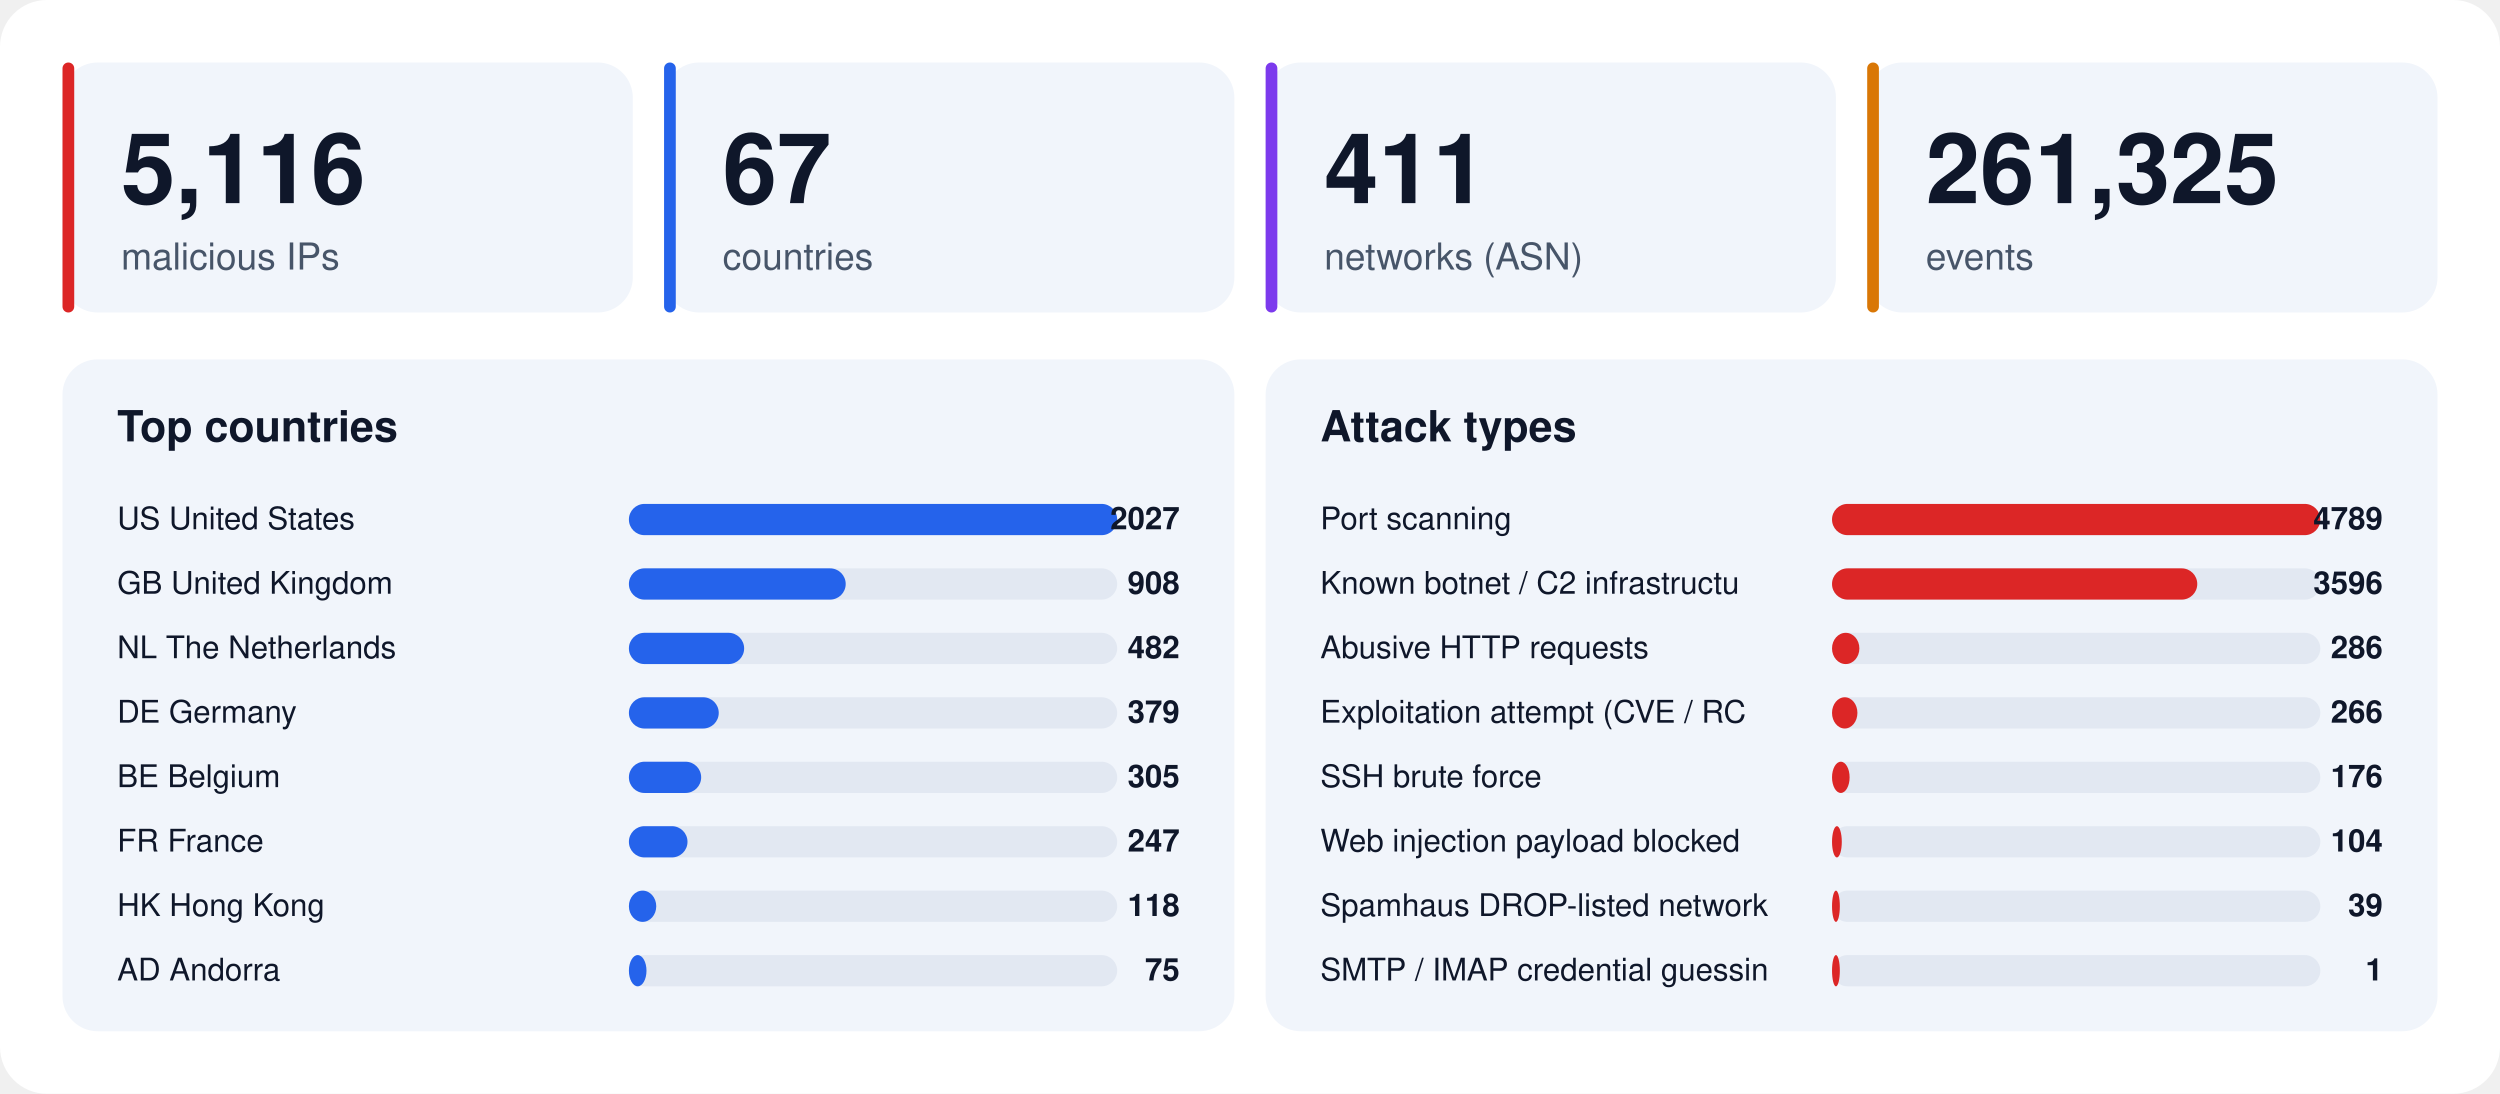
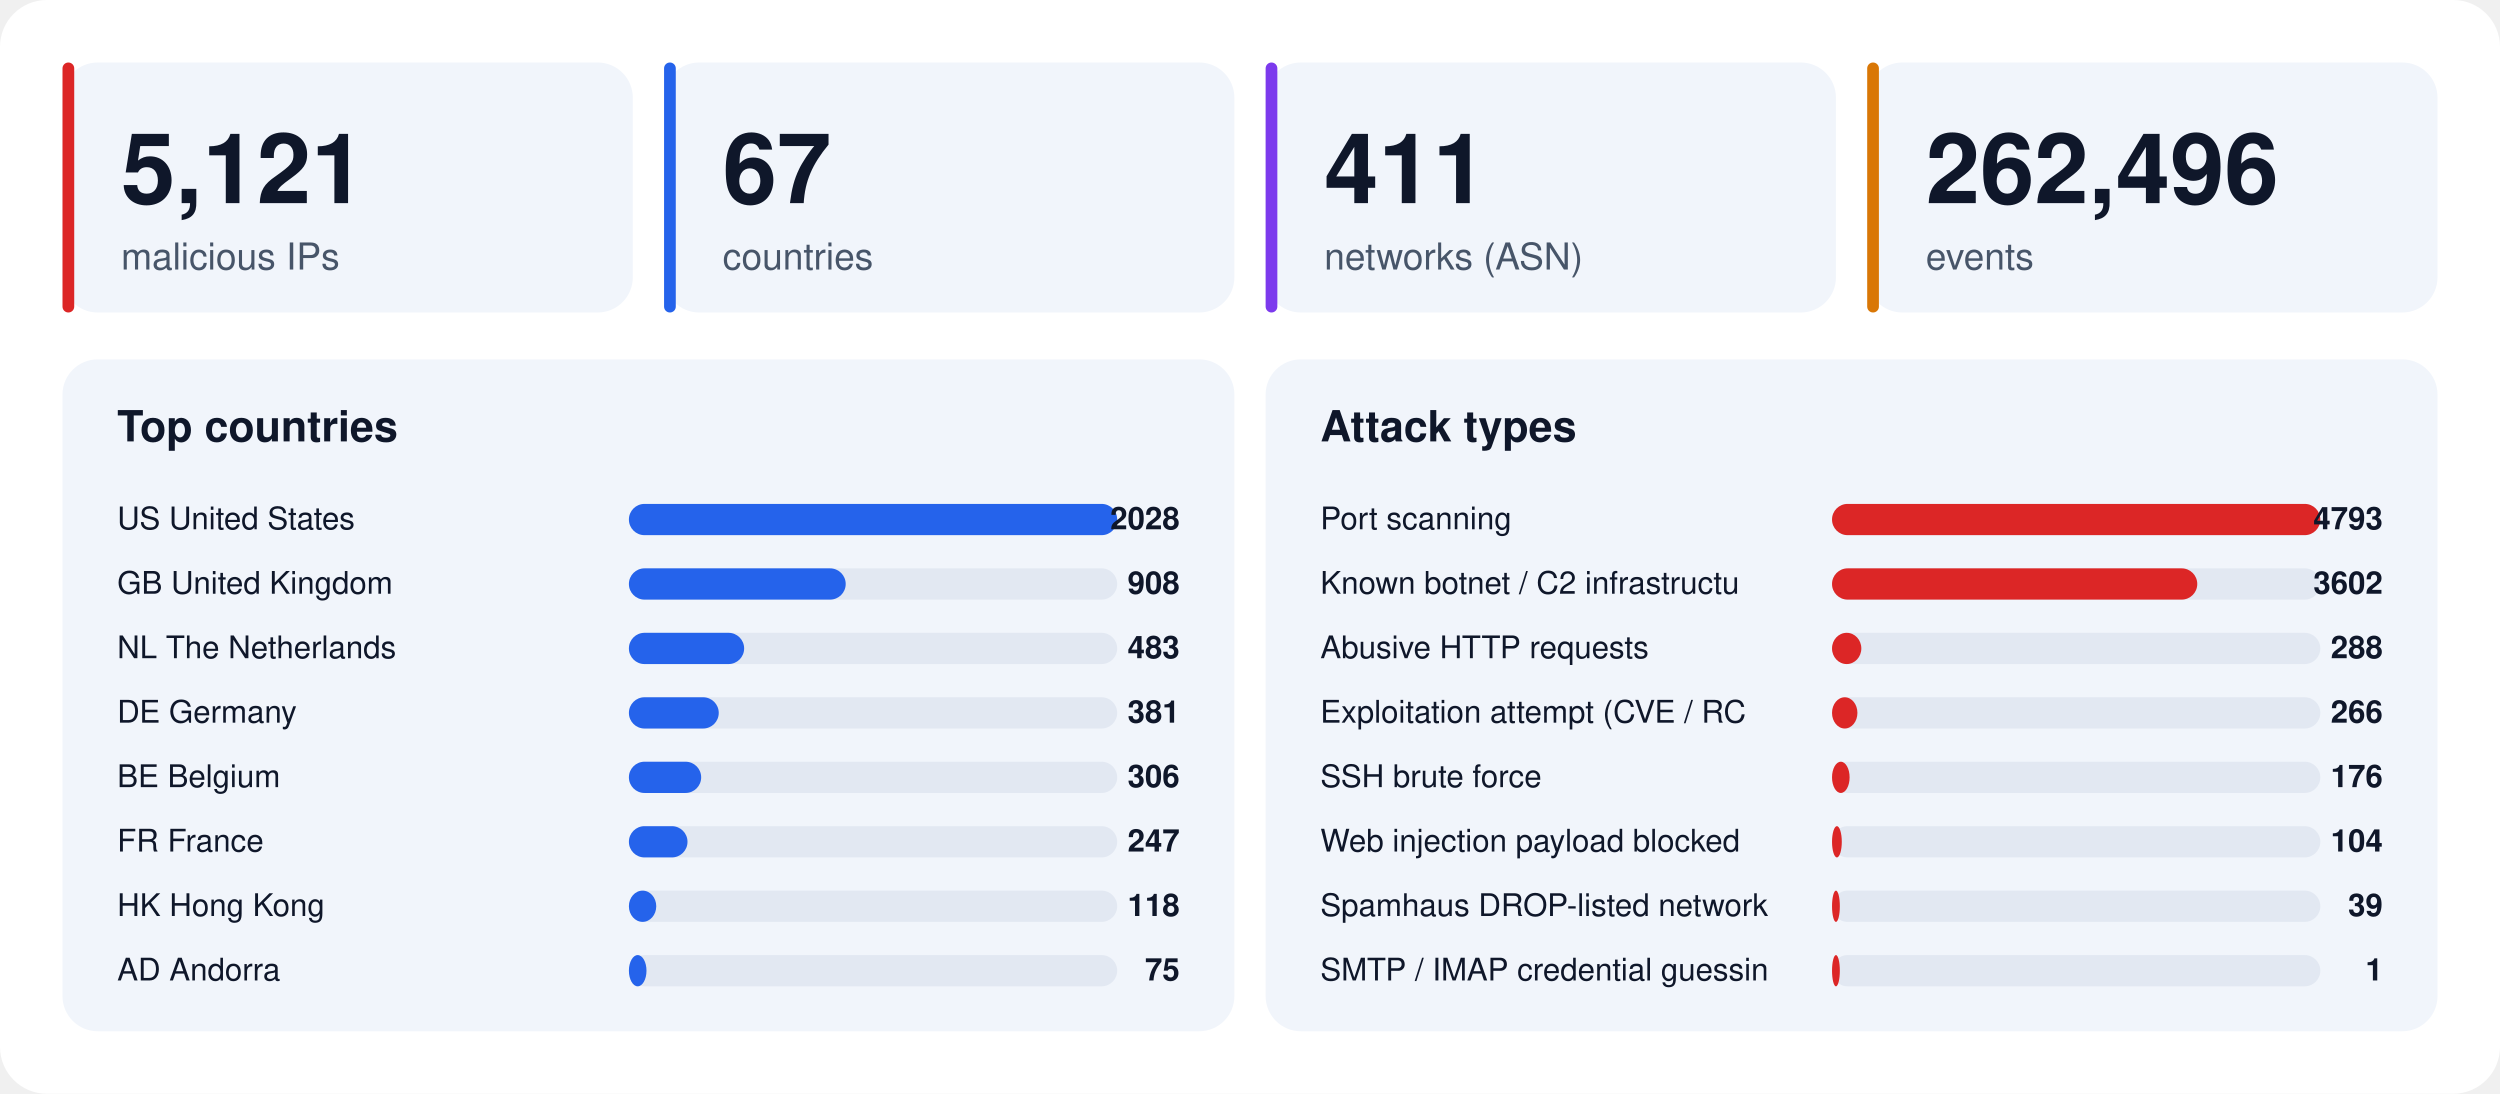
<svg xmlns="http://www.w3.org/2000/svg" width="1280" height="560" viewBox="0 0 1280 560" font-family="-apple-system,BlinkMacSystemFont,'Segoe UI',Helvetica,Arial,sans-serif">
  <rect width="1280" height="560" rx="24" fill="#ffffff" />
  <rect x="32" y="32" width="292" height="128" rx="18" fill="#f1f5fb" />
  <rect x="32" y="32" width="6" height="128" rx="3" fill="#dc2626" />
-   <text x="62" y="104" font-size="50" font-weight="800" fill="#0f172a">5,116</text>
+   <text x="62" y="104" font-size="50" font-weight="800" fill="#0f172a">5,121</text>
  <text x="62" y="138" font-size="19" fill="#475569">malicious IPs</text>
  <rect x="340" y="32" width="292" height="128" rx="18" fill="#f1f5fb" />
  <rect x="340" y="32" width="6" height="128" rx="3" fill="#2563eb" />
  <text x="370" y="104" font-size="50" font-weight="800" fill="#0f172a">67</text>
  <text x="370" y="138" font-size="19" fill="#475569">countries</text>
  <rect x="648" y="32" width="292" height="128" rx="18" fill="#f1f5fb" />
  <rect x="648" y="32" width="6" height="128" rx="3" fill="#7c3aed" />
  <text x="678" y="104" font-size="50" font-weight="800" fill="#0f172a">411</text>
  <text x="678" y="138" font-size="19" fill="#475569">networks (ASN)</text>
  <rect x="956" y="32" width="292" height="128" rx="18" fill="#f1f5fb" />
  <rect x="956" y="32" width="6" height="128" rx="3" fill="#d97706" />
-   <text x="986" y="104" font-size="50" font-weight="800" fill="#0f172a">261,325</text>
+   <text x="986" y="104" font-size="50" font-weight="800" fill="#0f172a">262,496</text>
  <text x="986" y="138" font-size="19" fill="#475569">events</text>
  <rect x="32" y="184" width="600" height="344" rx="18" fill="#f1f5fb" />
  <text x="60" y="226" font-size="22" font-weight="700" fill="#0f172a">Top countries</text>
  <text x="60" y="271" font-size="16" fill="#0f172a">US  United States</text>
  <rect x="322" y="258" width="250" height="16" rx="8" fill="#e2e8f2" />
  <rect x="322" y="258" width="250" height="16" rx="8" fill="#2563eb" />
-   <text x="604" y="271" font-size="16" font-weight="700" text-anchor="end" fill="#0f172a">2027</text>
+   <text x="604" y="271" font-size="16" font-weight="700" text-anchor="end" fill="#0f172a">2028</text>
  <text x="60" y="304" font-size="16" fill="#0f172a">GB  United Kingdom</text>
  <rect x="322" y="291" width="250" height="16" rx="8" fill="#e2e8f2" />
  <rect x="322" y="291" width="111" height="16" rx="8" fill="#2563eb" />
  <text x="604" y="304" font-size="16" font-weight="700" text-anchor="end" fill="#0f172a">908</text>
  <text x="60" y="337" font-size="16" fill="#0f172a">NL  The Netherlands</text>
  <rect x="322" y="324" width="250" height="16" rx="8" fill="#e2e8f2" />
  <rect x="322" y="324" width="59" height="16" rx="8" fill="#2563eb" />
-   <text x="604" y="337" font-size="16" font-weight="700" text-anchor="end" fill="#0f172a">482</text>
+   <text x="604" y="337" font-size="16" font-weight="700" text-anchor="end" fill="#0f172a">483</text>
  <text x="60" y="370" font-size="16" fill="#0f172a">DE  Germany</text>
  <rect x="322" y="357" width="250" height="16" rx="8" fill="#e2e8f2" />
  <rect x="322" y="357" width="46" height="16" rx="8" fill="#2563eb" />
-   <text x="604" y="370" font-size="16" font-weight="700" text-anchor="end" fill="#0f172a">379</text>
+   <text x="604" y="370" font-size="16" font-weight="700" text-anchor="end" fill="#0f172a">381</text>
  <text x="60" y="403" font-size="16" fill="#0f172a">BE  Belgium</text>
  <rect x="322" y="390" width="250" height="16" rx="8" fill="#e2e8f2" />
  <rect x="322" y="390" width="37" height="16" rx="8" fill="#2563eb" />
-   <text x="604" y="403" font-size="16" font-weight="700" text-anchor="end" fill="#0f172a">305</text>
+   <text x="604" y="403" font-size="16" font-weight="700" text-anchor="end" fill="#0f172a">306</text>
  <text x="60" y="436" font-size="16" fill="#0f172a">FR  France</text>
  <rect x="322" y="423" width="250" height="16" rx="8" fill="#e2e8f2" />
  <rect x="322" y="423" width="30" height="16" rx="8" fill="#2563eb" />
  <text x="604" y="436" font-size="16" font-weight="700" text-anchor="end" fill="#0f172a">247</text>
  <text x="60" y="469" font-size="16" fill="#0f172a">HK  Hong Kong</text>
  <rect x="322" y="456" width="250" height="16" rx="8" fill="#e2e8f2" />
  <rect x="322" y="456" width="14" height="16" rx="8" fill="#2563eb" />
  <text x="604" y="469" font-size="16" font-weight="700" text-anchor="end" fill="#0f172a">118</text>
  <text x="60" y="502" font-size="16" fill="#0f172a">AD  Andorra</text>
  <rect x="322" y="489" width="250" height="16" rx="8" fill="#e2e8f2" />
  <rect x="322" y="489" width="9" height="16" rx="8" fill="#2563eb" />
  <text x="604" y="502" font-size="16" font-weight="700" text-anchor="end" fill="#0f172a">75</text>
  <rect x="648" y="184" width="600" height="344" rx="18" fill="#f1f5fb" />
  <text x="676" y="226" font-size="22" font-weight="700" fill="#0f172a">Attack types</text>
  <text x="676" y="271" font-size="16" fill="#0f172a">Port scanning</text>
  <rect x="938" y="258" width="250" height="16" rx="8" fill="#e2e8f2" />
  <rect x="938" y="258" width="250" height="16" rx="8" fill="#dc2626" />
-   <text x="1220" y="271" font-size="16" font-weight="700" text-anchor="end" fill="#0f172a">4789</text>
+   <text x="1220" y="271" font-size="16" font-weight="700" text-anchor="end" fill="#0f172a">4793</text>
  <text x="676" y="304" font-size="16" fill="#0f172a">Known botnet / C2 infrastructu</text>
  <rect x="938" y="291" width="250" height="16" rx="8" fill="#e2e8f2" />
  <rect x="938" y="291" width="187" height="16" rx="8" fill="#dc2626" />
-   <text x="1220" y="304" font-size="16" font-weight="700" text-anchor="end" fill="#0f172a">3596</text>
+   <text x="1220" y="304" font-size="16" font-weight="700" text-anchor="end" fill="#0f172a">3602</text>
  <text x="676" y="337" font-size="16" fill="#0f172a">Abusive HTTP requests</text>
  <rect x="938" y="324" width="250" height="16" rx="8" fill="#e2e8f2" />
-   <rect x="938" y="324" width="14" height="16" rx="8" fill="#dc2626" />
-   <text x="1220" y="337" font-size="16" font-weight="700" text-anchor="end" fill="#0f172a">286</text>
+   <rect x="938" y="324" width="15" height="16" rx="8" fill="#dc2626" />
+   <text x="1220" y="337" font-size="16" font-weight="700" text-anchor="end" fill="#0f172a">288</text>
  <text x="676" y="370" font-size="16" fill="#0f172a">Exploitation attempt (CVE / RC</text>
  <rect x="938" y="357" width="250" height="16" rx="8" fill="#e2e8f2" />
  <rect x="938" y="357" width="13" height="16" rx="8" fill="#dc2626" />
  <text x="1220" y="370" font-size="16" font-weight="700" text-anchor="end" fill="#0f172a">266</text>
  <text x="676" y="403" font-size="16" fill="#0f172a">SSH brute force</text>
  <rect x="938" y="390" width="250" height="16" rx="8" fill="#e2e8f2" />
  <rect x="938" y="390" width="9" height="16" rx="8" fill="#dc2626" />
  <text x="1220" y="403" font-size="16" font-weight="700" text-anchor="end" fill="#0f172a">176</text>
  <text x="676" y="436" font-size="16" fill="#0f172a">Web injection payload blocked </text>
  <rect x="938" y="423" width="250" height="16" rx="8" fill="#e2e8f2" />
  <rect x="938" y="423" width="5" height="16" rx="8" fill="#dc2626" />
  <text x="1220" y="436" font-size="16" font-weight="700" text-anchor="end" fill="#0f172a">104</text>
  <text x="676" y="469" font-size="16" fill="#0f172a">Spamhaus DROP-listed network</text>
  <rect x="938" y="456" width="250" height="16" rx="8" fill="#e2e8f2" />
  <rect x="938" y="456" width="4" height="16" rx="8" fill="#dc2626" />
  <text x="1220" y="469" font-size="16" font-weight="700" text-anchor="end" fill="#0f172a">39</text>
  <text x="676" y="502" font-size="16" fill="#0f172a">SMTP / IMAP credential guessin</text>
  <rect x="938" y="489" width="250" height="16" rx="8" fill="#e2e8f2" />
  <rect x="938" y="489" width="4" height="16" rx="8" fill="#dc2626" />
  <text x="1220" y="502" font-size="16" font-weight="700" text-anchor="end" fill="#0f172a">1</text>
</svg>
